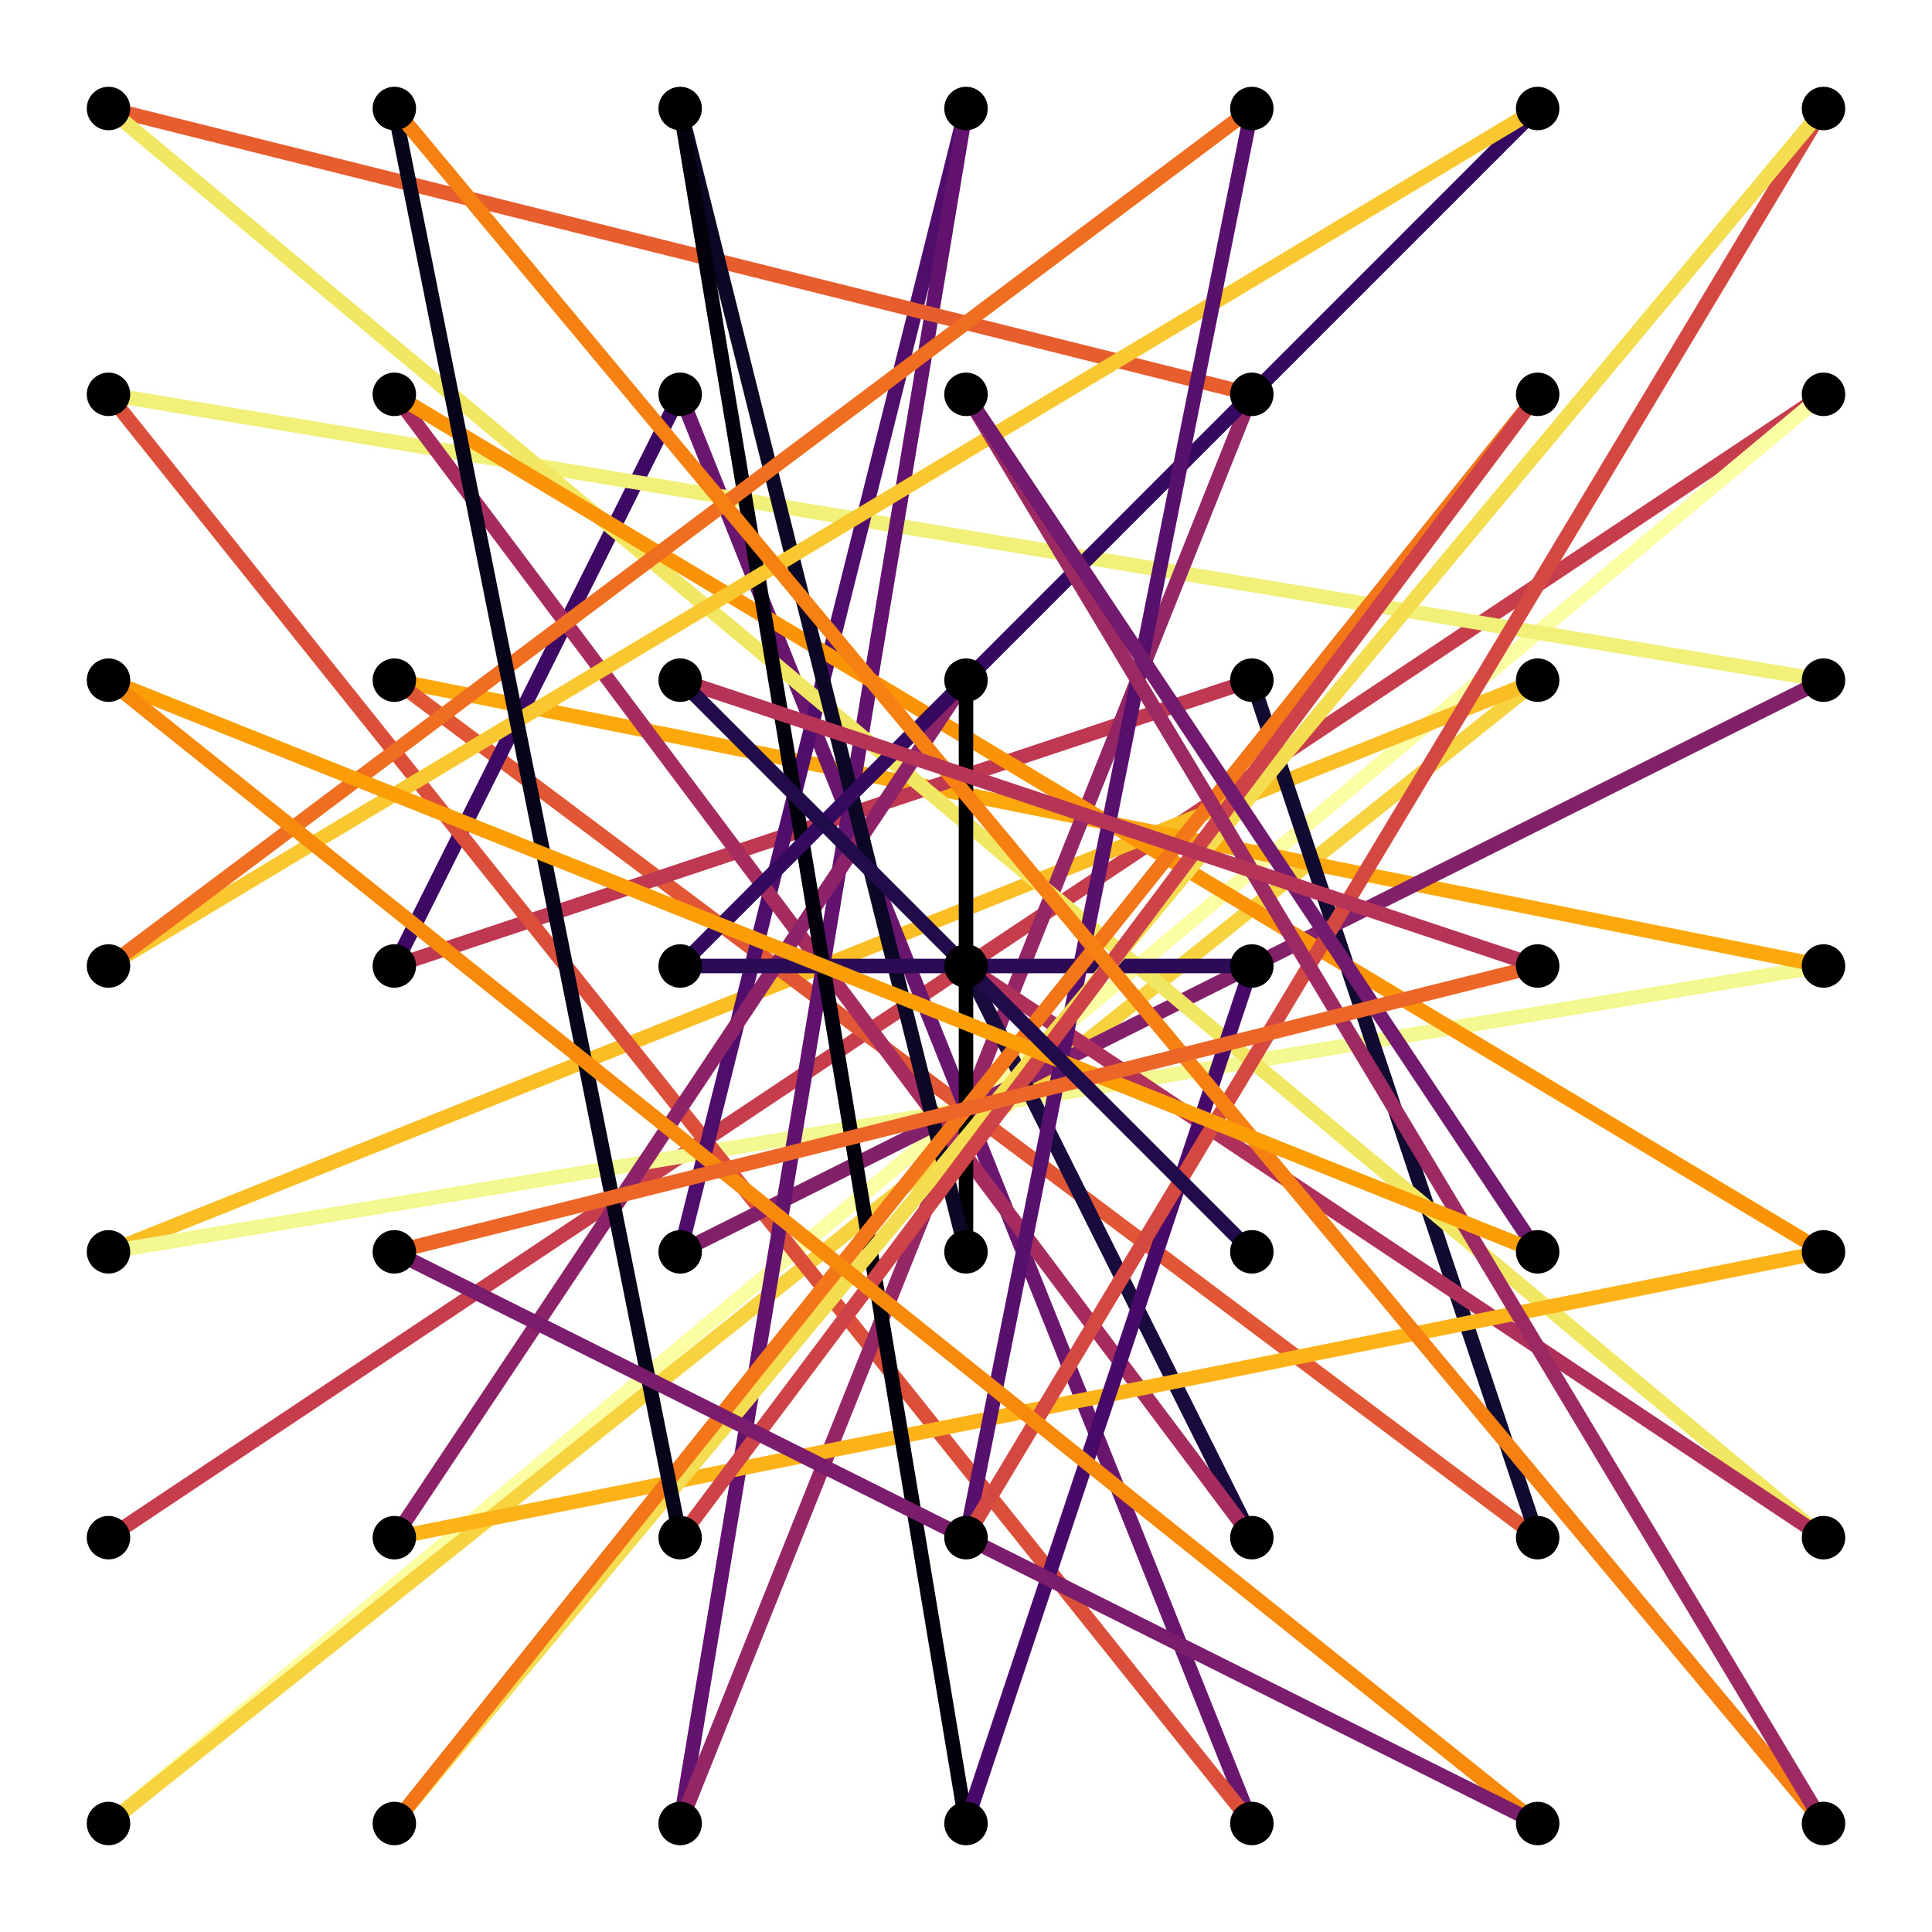
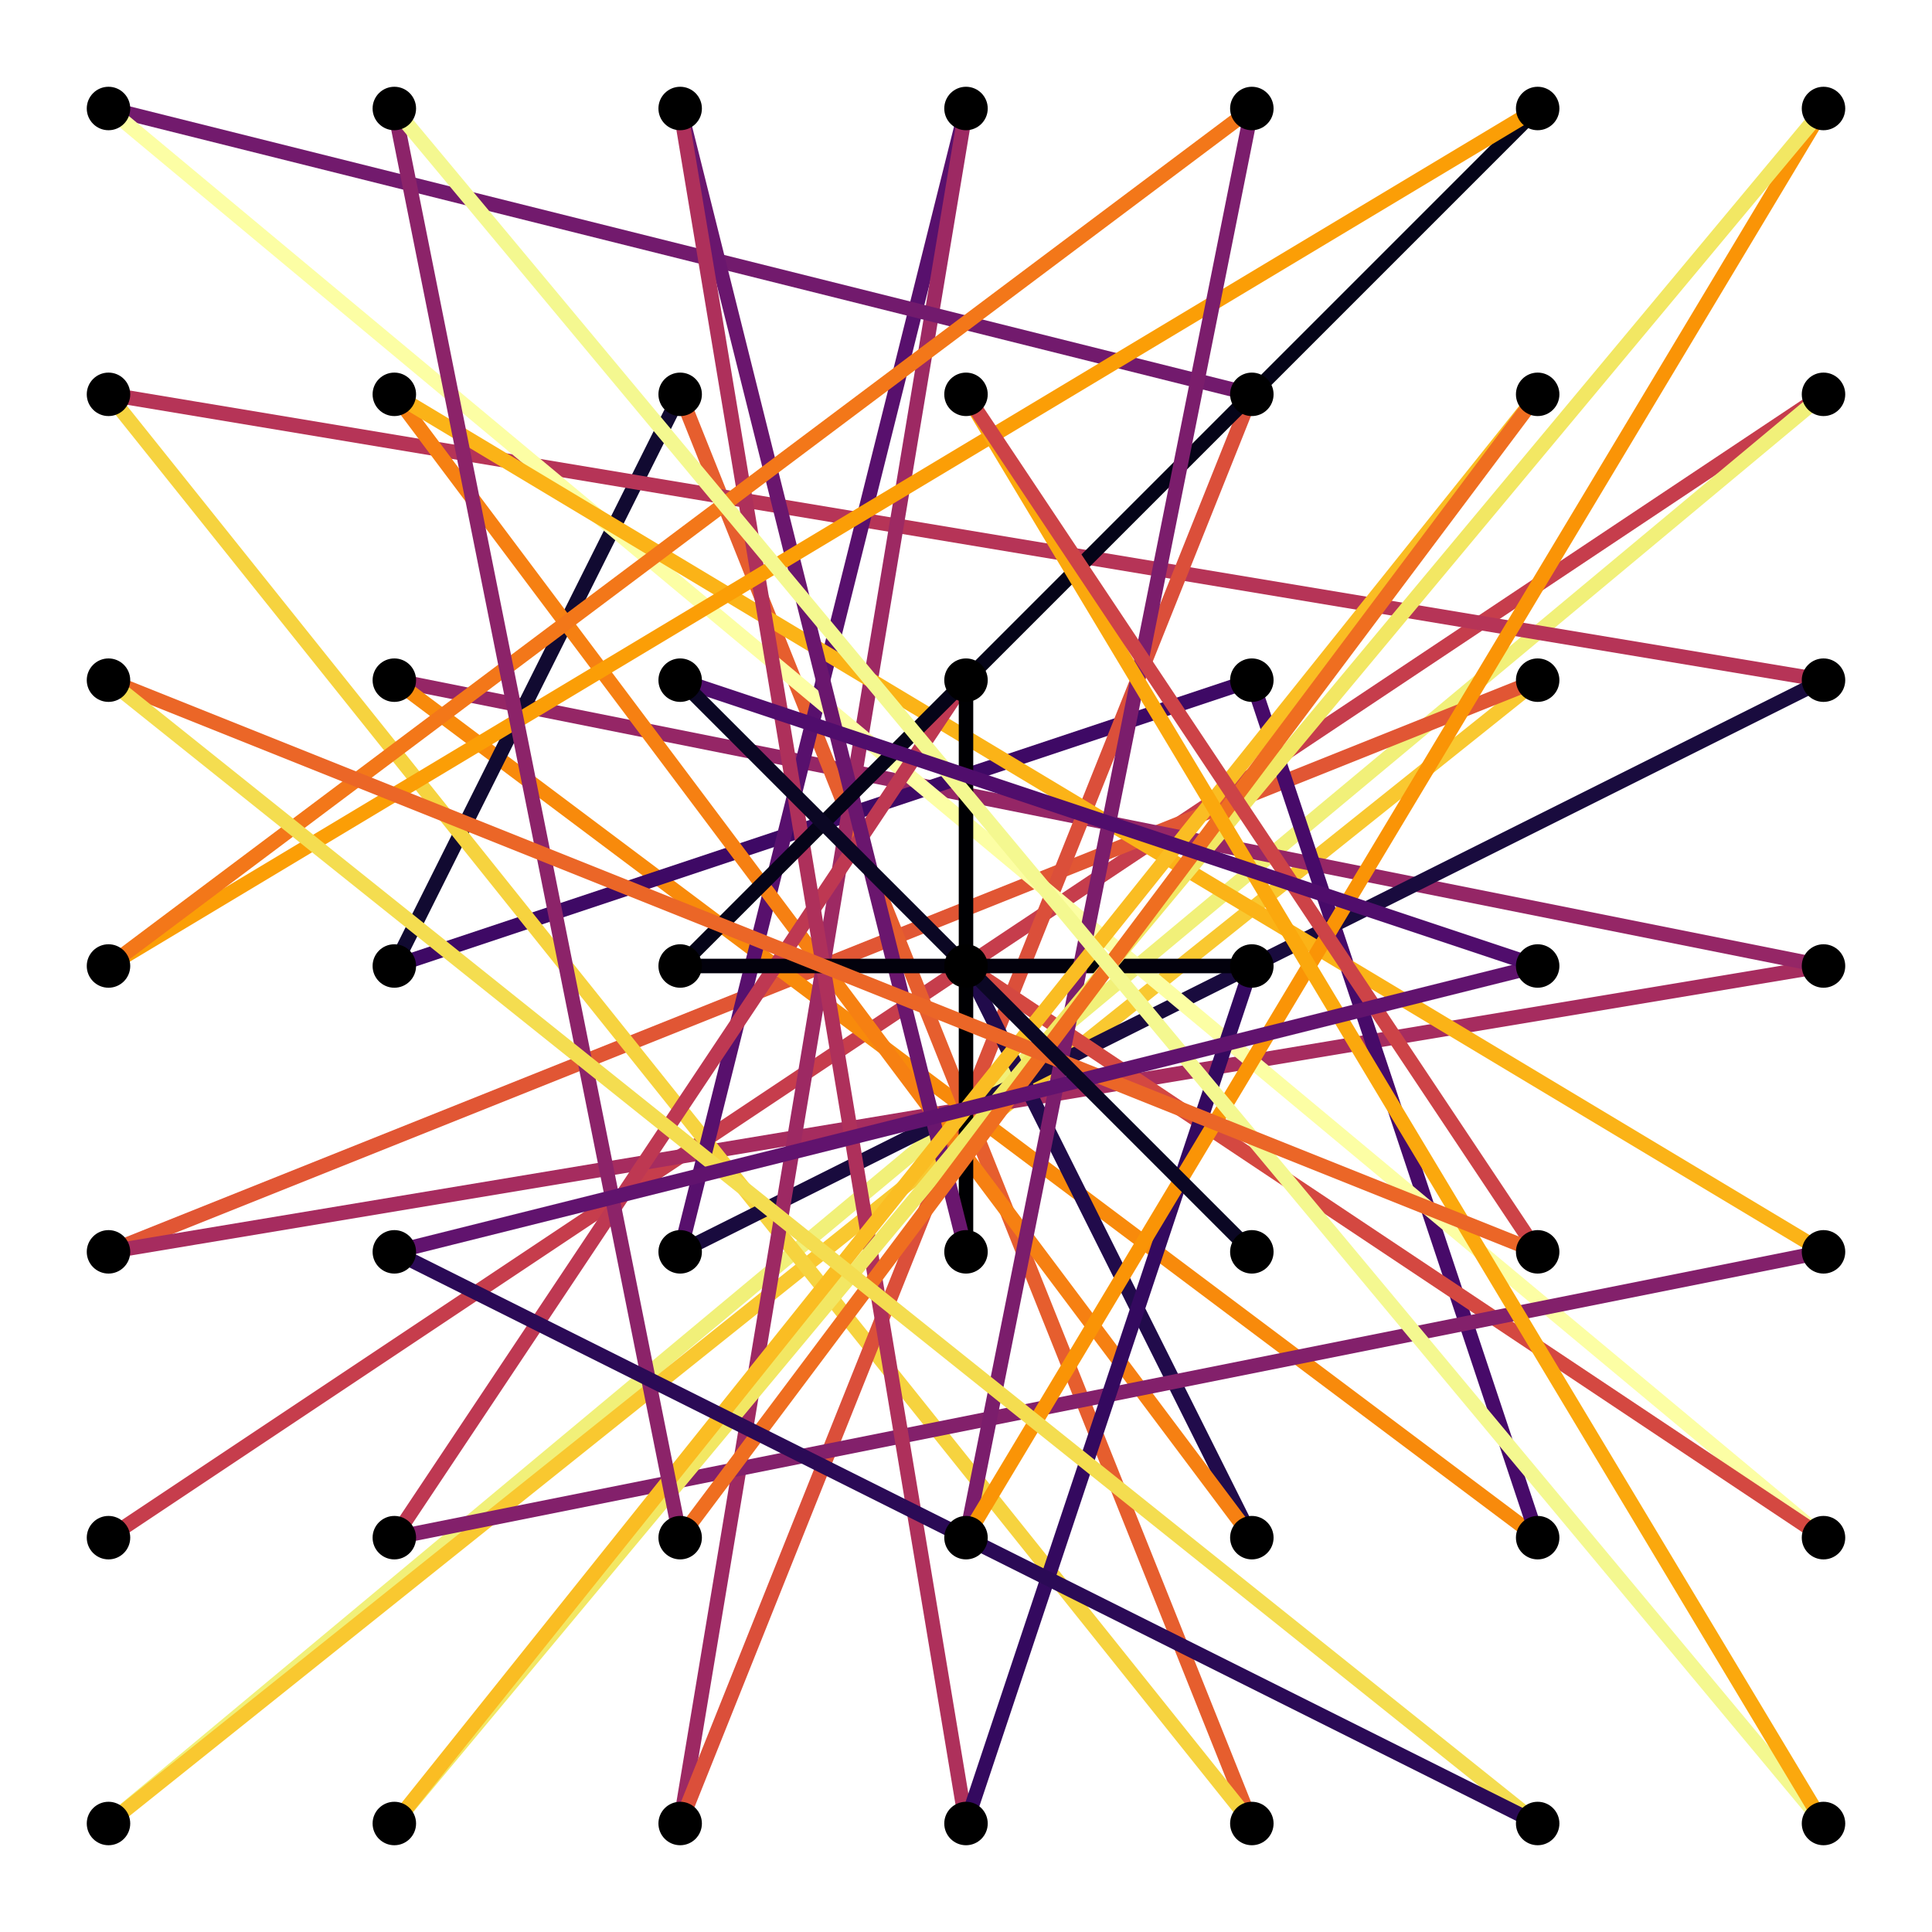
<svg xmlns="http://www.w3.org/2000/svg" width="400" height="400" viewBox="0 0 1600 1600">
  <defs>
-     <clipPath id="clip300">
+     <clipPath id="clip880">
      <rect x="0" y="0" width="1600" height="1600" />
    </clipPath>
  </defs>
-   <path clip-path="url(#clip300)" d=" M0 1600 L1600 1600 L1600 0 L0 0  Z   " fill="#ffffff" fill-rule="evenodd" fill-opacity="1" />
+   <path clip-path="url(#clip880)" d=" M0 1600 L1600 1600 L1600 0 L0 0  Z   " fill="#ffffff" fill-rule="evenodd" fill-opacity="1" />
  <defs>
-     <clipPath id="clip301">
+     <clipPath id="clip881">
      <rect x="320" y="160" width="1121" height="1121" />
    </clipPath>
  </defs>
-   <path clip-path="url(#clip300)" d=" M47.244 1552.76 L1552.76 1552.76 L1552.76 47.244 L47.244 47.244  Z   " fill="#ffffff" fill-rule="evenodd" fill-opacity="1" />
+   <path clip-path="url(#clip880)" d=" M47.244 1552.76 L1552.76 1552.76 L1552.76 47.244 L47.244 47.244  Z   " fill="#ffffff" fill-rule="evenodd" fill-opacity="1" />
  <defs>
-     <clipPath id="clip302">
+     <clipPath id="clip882">
      <rect x="47" y="47" width="1507" height="1507" />
    </clipPath>
  </defs>
-   <polyline clip-path="url(#clip302)" style="stroke:#c63d4c; stroke-linecap:butt; stroke-linejoin:round; stroke-width:12; stroke-opacity:1; fill:none" points="   89.853,1273.43 1510.15,326.569    " />
-   <polyline clip-path="url(#clip302)" style="stroke:#fcfea4; stroke-linecap:butt; stroke-linejoin:round; stroke-width:12; stroke-opacity:1; fill:none" points="   1510.15,326.569 89.853,1510.15    " />
-   <polyline clip-path="url(#clip302)" style="stroke:#f6d33f; stroke-linecap:butt; stroke-linejoin:round; stroke-width:12; stroke-opacity:1; fill:none" points="   89.853,1510.15 1273.43,563.284    " />
-   <polyline clip-path="url(#clip302)" style="stroke:#fabd23; stroke-linecap:butt; stroke-linejoin:round; stroke-width:12; stroke-opacity:1; fill:none" points="   1273.43,563.284 89.853,1036.72    " />
-   <polyline clip-path="url(#clip302)" style="stroke:#f4f890; stroke-linecap:butt; stroke-linejoin:round; stroke-width:12; stroke-opacity:1; fill:none" points="   89.853,1036.72 1510.15,800    " />
-   <polyline clip-path="url(#clip302)" style="stroke:#fba80d; stroke-linecap:butt; stroke-linejoin:round; stroke-width:12; stroke-opacity:1; fill:none" points="   1510.15,800 326.569,563.284    " />
-   <polyline clip-path="url(#clip302)" style="stroke:#e15634; stroke-linecap:butt; stroke-linejoin:round; stroke-width:12; stroke-opacity:1; fill:none" points="   326.569,563.284 1273.43,1273.43    " />
-   <polyline clip-path="url(#clip302)" style="stroke:#110a31; stroke-linecap:butt; stroke-linejoin:round; stroke-width:12; stroke-opacity:1; fill:none" points="   1273.43,1273.43 1036.72,563.284    " />
-   <polyline clip-path="url(#clip302)" style="stroke:#be3852; stroke-linecap:butt; stroke-linejoin:round; stroke-width:12; stroke-opacity:1; fill:none" points="   1036.72,563.284 326.569,800    " />
-   <polyline clip-path="url(#clip302)" style="stroke:#3e0965; stroke-linecap:butt; stroke-linejoin:round; stroke-width:12; stroke-opacity:1; fill:none" points="   326.569,800 563.284,326.569    " />
-   <polyline clip-path="url(#clip302)" style="stroke:#6a166e; stroke-linecap:butt; stroke-linejoin:round; stroke-width:12; stroke-opacity:1; fill:none" points="   563.284,326.569 1036.72,1510.15    " />
-   <polyline clip-path="url(#clip302)" style="stroke:#db4f3a; stroke-linecap:butt; stroke-linejoin:round; stroke-width:12; stroke-opacity:1; fill:none" points="   1036.72,1510.15 89.853,326.569    " />
-   <polyline clip-path="url(#clip302)" style="stroke:#f1f079; stroke-linecap:butt; stroke-linejoin:round; stroke-width:12; stroke-opacity:1; fill:none" points="   89.853,326.569 1510.15,563.284    " />
-   <polyline clip-path="url(#clip302)" style="stroke:#83206b; stroke-linecap:butt; stroke-linejoin:round; stroke-width:12; stroke-opacity:1; fill:none" points="   1510.15,563.284 563.284,1036.72    " />
-   <polyline clip-path="url(#clip302)" style="stroke:#500d6c; stroke-linecap:butt; stroke-linejoin:round; stroke-width:12; stroke-opacity:1; fill:none" points="   563.284,1036.72 800,89.853    " />
-   <polyline clip-path="url(#clip302)" style="stroke:#61136e; stroke-linecap:butt; stroke-linejoin:round; stroke-width:12; stroke-opacity:1; fill:none" points="   800,89.853 563.284,1510.15    " />
-   <polyline clip-path="url(#clip302)" style="stroke:#952666; stroke-linecap:butt; stroke-linejoin:round; stroke-width:12; stroke-opacity:1; fill:none" points="   563.284,1510.15 1036.72,326.569    " />
-   <polyline clip-path="url(#clip302)" style="stroke:#e65e2e; stroke-linecap:butt; stroke-linejoin:round; stroke-width:12; stroke-opacity:1; fill:none" points="   1036.72,326.569 89.853,89.853    " />
-   <polyline clip-path="url(#clip302)" style="stroke:#f2e763; stroke-linecap:butt; stroke-linejoin:round; stroke-width:12; stroke-opacity:1; fill:none" points="   89.853,89.853 1510.15,1273.43    " />
-   <polyline clip-path="url(#clip302)" style="stroke:#ae305b; stroke-linecap:butt; stroke-linejoin:round; stroke-width:12; stroke-opacity:1; fill:none" points="   1510.15,1273.43 800,800    " />
-   <polyline clip-path="url(#clip302)" style="stroke:#190b3e; stroke-linecap:butt; stroke-linejoin:round; stroke-width:12; stroke-opacity:1; fill:none" points="   800,800 1036.72,1273.43    " />
-   <polyline clip-path="url(#clip302)" style="stroke:#a62c5f; stroke-linecap:butt; stroke-linejoin:round; stroke-width:12; stroke-opacity:1; fill:none" points="   1036.72,1273.43 326.569,326.569    " />
-   <polyline clip-path="url(#clip302)" style="stroke:#fa9406; stroke-linecap:butt; stroke-linejoin:round; stroke-width:12; stroke-opacity:1; fill:none" points="   326.569,326.569 1510.15,1036.72    " />
-   <polyline clip-path="url(#clip302)" style="stroke:#fbb317; stroke-linecap:butt; stroke-linejoin:round; stroke-width:12; stroke-opacity:1; fill:none" points="   1510.15,1036.72 326.569,1273.43    " />
-   <polyline clip-path="url(#clip302)" style="stroke:#8c2369; stroke-linecap:butt; stroke-linejoin:round; stroke-width:12; stroke-opacity:1; fill:none" points="   326.569,1273.43 800,563.284    " />
-   <polyline clip-path="url(#clip302)" style="stroke:#000003; stroke-linecap:butt; stroke-linejoin:round; stroke-width:12; stroke-opacity:1; fill:none" points="   800,563.284 800,1036.72    " />
-   <polyline clip-path="url(#clip302)" style="stroke:#0b0724; stroke-linecap:butt; stroke-linejoin:round; stroke-width:12; stroke-opacity:1; fill:none" points="   800,1036.72 563.284,89.853    " />
-   <polyline clip-path="url(#clip302)" style="stroke:#02010c; stroke-linecap:butt; stroke-linejoin:round; stroke-width:12; stroke-opacity:1; fill:none" points="   563.284,89.853 800,1510.15    " />
-   <polyline clip-path="url(#clip302)" style="stroke:#470a69; stroke-linecap:butt; stroke-linejoin:round; stroke-width:12; stroke-opacity:1; fill:none" points="   800,1510.15 1036.72,800    " />
-   <polyline clip-path="url(#clip302)" style="stroke:#2b0a56; stroke-linecap:butt; stroke-linejoin:round; stroke-width:12; stroke-opacity:1; fill:none" points="   1036.72,800 563.284,800    " />
-   <polyline clip-path="url(#clip302)" style="stroke:#34095f; stroke-linecap:butt; stroke-linejoin:round; stroke-width:12; stroke-opacity:1; fill:none" points="   563.284,800 1273.43,89.853    " />
-   <polyline clip-path="url(#clip302)" style="stroke:#f9c830; stroke-linecap:butt; stroke-linejoin:round; stroke-width:12; stroke-opacity:1; fill:none" points="   1273.43,89.853 89.853,800    " />
-   <polyline clip-path="url(#clip302)" style="stroke:#ef6e20; stroke-linecap:butt; stroke-linejoin:round; stroke-width:12; stroke-opacity:1; fill:none" points="   89.853,800 1036.72,89.853    " />
-   <polyline clip-path="url(#clip302)" style="stroke:#58106d; stroke-linecap:butt; stroke-linejoin:round; stroke-width:12; stroke-opacity:1; fill:none" points="   1036.72,89.853 800,1273.43    " />
-   <polyline clip-path="url(#clip302)" style="stroke:#d44841; stroke-linecap:butt; stroke-linejoin:round; stroke-width:12; stroke-opacity:1; fill:none" points="   800,1273.43 1510.15,89.853    " />
-   <polyline clip-path="url(#clip302)" style="stroke:#f4dd50; stroke-linecap:butt; stroke-linejoin:round; stroke-width:12; stroke-opacity:1; fill:none" points="   1510.15,89.853 326.569,1510.15    " />
-   <polyline clip-path="url(#clip302)" style="stroke:#f37719; stroke-linecap:butt; stroke-linejoin:round; stroke-width:12; stroke-opacity:1; fill:none" points="   326.569,1510.15 1273.43,326.569    " />
-   <polyline clip-path="url(#clip302)" style="stroke:#cd4347; stroke-linecap:butt; stroke-linejoin:round; stroke-width:12; stroke-opacity:1; fill:none" points="   1273.43,326.569 563.284,1273.43    " />
-   <polyline clip-path="url(#clip302)" style="stroke:#050418; stroke-linecap:butt; stroke-linejoin:round; stroke-width:12; stroke-opacity:1; fill:none" points="   563.284,1273.43 326.569,89.853    " />
-   <polyline clip-path="url(#clip302)" style="stroke:#f68012; stroke-linecap:butt; stroke-linejoin:round; stroke-width:12; stroke-opacity:1; fill:none" points="   326.569,89.853 1510.15,1510.15    " />
-   <polyline clip-path="url(#clip302)" style="stroke:#9d2963; stroke-linecap:butt; stroke-linejoin:round; stroke-width:12; stroke-opacity:1; fill:none" points="   1510.15,1510.15 800,326.569    " />
-   <polyline clip-path="url(#clip302)" style="stroke:#721a6d; stroke-linecap:butt; stroke-linejoin:round; stroke-width:12; stroke-opacity:1; fill:none" points="   800,326.569 1273.43,1036.72    " />
-   <polyline clip-path="url(#clip302)" style="stroke:#fb9e06; stroke-linecap:butt; stroke-linejoin:round; stroke-width:12; stroke-opacity:1; fill:none" points="   1273.43,1036.72 89.853,563.284    " />
-   <polyline clip-path="url(#clip302)" style="stroke:#f88a0b; stroke-linecap:butt; stroke-linejoin:round; stroke-width:12; stroke-opacity:1; fill:none" points="   89.853,563.284 1273.43,1510.15    " />
-   <polyline clip-path="url(#clip302)" style="stroke:#7b1d6c; stroke-linecap:butt; stroke-linejoin:round; stroke-width:12; stroke-opacity:1; fill:none" points="   1273.43,1510.15 326.569,1036.72    " />
-   <polyline clip-path="url(#clip302)" style="stroke:#eb6627; stroke-linecap:butt; stroke-linejoin:round; stroke-width:12; stroke-opacity:1; fill:none" points="   326.569,1036.72 1273.43,800    " />
-   <polyline clip-path="url(#clip302)" style="stroke:#b63457; stroke-linecap:butt; stroke-linejoin:round; stroke-width:12; stroke-opacity:1; fill:none" points="   1273.43,800 563.284,563.284    " />
-   <polyline clip-path="url(#clip302)" style="stroke:#210b4b; stroke-linecap:butt; stroke-linejoin:round; stroke-width:12; stroke-opacity:1; fill:none" points="   563.284,563.284 1036.72,1036.72    " />
-   <circle clip-path="url(#clip302)" cx="89.853" cy="1510.15" r="18" fill="#000000" fill-rule="evenodd" fill-opacity="1" stroke="none" />
-   <circle clip-path="url(#clip302)" cx="89.853" cy="1273.43" r="18" fill="#000000" fill-rule="evenodd" fill-opacity="1" stroke="none" />
-   <circle clip-path="url(#clip302)" cx="89.853" cy="1036.72" r="18" fill="#000000" fill-rule="evenodd" fill-opacity="1" stroke="none" />
-   <circle clip-path="url(#clip302)" cx="89.853" cy="800" r="18" fill="#000000" fill-rule="evenodd" fill-opacity="1" stroke="none" />
-   <circle clip-path="url(#clip302)" cx="89.853" cy="563.284" r="18" fill="#000000" fill-rule="evenodd" fill-opacity="1" stroke="none" />
-   <circle clip-path="url(#clip302)" cx="89.853" cy="326.569" r="18" fill="#000000" fill-rule="evenodd" fill-opacity="1" stroke="none" />
-   <circle clip-path="url(#clip302)" cx="89.853" cy="89.853" r="18" fill="#000000" fill-rule="evenodd" fill-opacity="1" stroke="none" />
-   <circle clip-path="url(#clip302)" cx="326.569" cy="1510.15" r="18" fill="#000000" fill-rule="evenodd" fill-opacity="1" stroke="none" />
-   <circle clip-path="url(#clip302)" cx="326.569" cy="1273.43" r="18" fill="#000000" fill-rule="evenodd" fill-opacity="1" stroke="none" />
-   <circle clip-path="url(#clip302)" cx="326.569" cy="1036.72" r="18" fill="#000000" fill-rule="evenodd" fill-opacity="1" stroke="none" />
-   <circle clip-path="url(#clip302)" cx="326.569" cy="800" r="18" fill="#000000" fill-rule="evenodd" fill-opacity="1" stroke="none" />
-   <circle clip-path="url(#clip302)" cx="326.569" cy="563.284" r="18" fill="#000000" fill-rule="evenodd" fill-opacity="1" stroke="none" />
-   <circle clip-path="url(#clip302)" cx="326.569" cy="326.569" r="18" fill="#000000" fill-rule="evenodd" fill-opacity="1" stroke="none" />
-   <circle clip-path="url(#clip302)" cx="326.569" cy="89.853" r="18" fill="#000000" fill-rule="evenodd" fill-opacity="1" stroke="none" />
-   <circle clip-path="url(#clip302)" cx="563.284" cy="1510.15" r="18" fill="#000000" fill-rule="evenodd" fill-opacity="1" stroke="none" />
-   <circle clip-path="url(#clip302)" cx="563.284" cy="1273.43" r="18" fill="#000000" fill-rule="evenodd" fill-opacity="1" stroke="none" />
-   <circle clip-path="url(#clip302)" cx="563.284" cy="1036.72" r="18" fill="#000000" fill-rule="evenodd" fill-opacity="1" stroke="none" />
-   <circle clip-path="url(#clip302)" cx="563.284" cy="800" r="18" fill="#000000" fill-rule="evenodd" fill-opacity="1" stroke="none" />
-   <circle clip-path="url(#clip302)" cx="563.284" cy="563.284" r="18" fill="#000000" fill-rule="evenodd" fill-opacity="1" stroke="none" />
-   <circle clip-path="url(#clip302)" cx="563.284" cy="326.569" r="18" fill="#000000" fill-rule="evenodd" fill-opacity="1" stroke="none" />
-   <circle clip-path="url(#clip302)" cx="563.284" cy="89.853" r="18" fill="#000000" fill-rule="evenodd" fill-opacity="1" stroke="none" />
-   <circle clip-path="url(#clip302)" cx="800" cy="1510.15" r="18" fill="#000000" fill-rule="evenodd" fill-opacity="1" stroke="none" />
-   <circle clip-path="url(#clip302)" cx="800" cy="1273.43" r="18" fill="#000000" fill-rule="evenodd" fill-opacity="1" stroke="none" />
-   <circle clip-path="url(#clip302)" cx="800" cy="1036.72" r="18" fill="#000000" fill-rule="evenodd" fill-opacity="1" stroke="none" />
-   <circle clip-path="url(#clip302)" cx="800" cy="800" r="18" fill="#000000" fill-rule="evenodd" fill-opacity="1" stroke="none" />
-   <circle clip-path="url(#clip302)" cx="800" cy="563.284" r="18" fill="#000000" fill-rule="evenodd" fill-opacity="1" stroke="none" />
-   <circle clip-path="url(#clip302)" cx="800" cy="326.569" r="18" fill="#000000" fill-rule="evenodd" fill-opacity="1" stroke="none" />
-   <circle clip-path="url(#clip302)" cx="800" cy="89.853" r="18" fill="#000000" fill-rule="evenodd" fill-opacity="1" stroke="none" />
-   <circle clip-path="url(#clip302)" cx="1036.72" cy="1510.15" r="18" fill="#000000" fill-rule="evenodd" fill-opacity="1" stroke="none" />
-   <circle clip-path="url(#clip302)" cx="1036.72" cy="1273.43" r="18" fill="#000000" fill-rule="evenodd" fill-opacity="1" stroke="none" />
-   <circle clip-path="url(#clip302)" cx="1036.72" cy="1036.72" r="18" fill="#000000" fill-rule="evenodd" fill-opacity="1" stroke="none" />
-   <circle clip-path="url(#clip302)" cx="1036.72" cy="800" r="18" fill="#000000" fill-rule="evenodd" fill-opacity="1" stroke="none" />
-   <circle clip-path="url(#clip302)" cx="1036.72" cy="563.284" r="18" fill="#000000" fill-rule="evenodd" fill-opacity="1" stroke="none" />
-   <circle clip-path="url(#clip302)" cx="1036.72" cy="326.569" r="18" fill="#000000" fill-rule="evenodd" fill-opacity="1" stroke="none" />
-   <circle clip-path="url(#clip302)" cx="1036.72" cy="89.853" r="18" fill="#000000" fill-rule="evenodd" fill-opacity="1" stroke="none" />
-   <circle clip-path="url(#clip302)" cx="1273.43" cy="1510.15" r="18" fill="#000000" fill-rule="evenodd" fill-opacity="1" stroke="none" />
-   <circle clip-path="url(#clip302)" cx="1273.43" cy="1273.43" r="18" fill="#000000" fill-rule="evenodd" fill-opacity="1" stroke="none" />
-   <circle clip-path="url(#clip302)" cx="1273.43" cy="1036.72" r="18" fill="#000000" fill-rule="evenodd" fill-opacity="1" stroke="none" />
-   <circle clip-path="url(#clip302)" cx="1273.43" cy="800" r="18" fill="#000000" fill-rule="evenodd" fill-opacity="1" stroke="none" />
-   <circle clip-path="url(#clip302)" cx="1273.43" cy="563.284" r="18" fill="#000000" fill-rule="evenodd" fill-opacity="1" stroke="none" />
-   <circle clip-path="url(#clip302)" cx="1273.43" cy="326.569" r="18" fill="#000000" fill-rule="evenodd" fill-opacity="1" stroke="none" />
-   <circle clip-path="url(#clip302)" cx="1273.43" cy="89.853" r="18" fill="#000000" fill-rule="evenodd" fill-opacity="1" stroke="none" />
-   <circle clip-path="url(#clip302)" cx="1510.15" cy="1510.15" r="18" fill="#000000" fill-rule="evenodd" fill-opacity="1" stroke="none" />
-   <circle clip-path="url(#clip302)" cx="1510.15" cy="1273.43" r="18" fill="#000000" fill-rule="evenodd" fill-opacity="1" stroke="none" />
-   <circle clip-path="url(#clip302)" cx="1510.15" cy="1036.72" r="18" fill="#000000" fill-rule="evenodd" fill-opacity="1" stroke="none" />
-   <circle clip-path="url(#clip302)" cx="1510.15" cy="800" r="18" fill="#000000" fill-rule="evenodd" fill-opacity="1" stroke="none" />
-   <circle clip-path="url(#clip302)" cx="1510.15" cy="563.284" r="18" fill="#000000" fill-rule="evenodd" fill-opacity="1" stroke="none" />
-   <circle clip-path="url(#clip302)" cx="1510.15" cy="326.569" r="18" fill="#000000" fill-rule="evenodd" fill-opacity="1" stroke="none" />
-   <circle clip-path="url(#clip302)" cx="1510.15" cy="89.853" r="18" fill="#000000" fill-rule="evenodd" fill-opacity="1" stroke="none" />
+   <polyline clip-path="url(#clip882)" style="stroke:#c63d4c; stroke-linecap:butt; stroke-linejoin:round; stroke-width:12; stroke-opacity:1; fill:none" points="   89.853,1273.43 1510.15,326.569    " />
+   <polyline clip-path="url(#clip882)" style="stroke:#f1f079; stroke-linecap:butt; stroke-linejoin:round; stroke-width:12; stroke-opacity:1; fill:none" points="   1510.15,326.569 89.853,1510.15    " />
+   <polyline clip-path="url(#clip882)" style="stroke:#f9c830; stroke-linecap:butt; stroke-linejoin:round; stroke-width:12; stroke-opacity:1; fill:none" points="   89.853,1510.15 1273.43,563.284    " />
+   <polyline clip-path="url(#clip882)" style="stroke:#e15634; stroke-linecap:butt; stroke-linejoin:round; stroke-width:12; stroke-opacity:1; fill:none" points="   1273.43,563.284 89.853,1036.72    " />
+   <polyline clip-path="url(#clip882)" style="stroke:#a62c5f; stroke-linecap:butt; stroke-linejoin:round; stroke-width:12; stroke-opacity:1; fill:none" points="   89.853,1036.72 1510.15,800    " />
+   <polyline clip-path="url(#clip882)" style="stroke:#952666; stroke-linecap:butt; stroke-linejoin:round; stroke-width:12; stroke-opacity:1; fill:none" points="   1510.15,800 326.569,563.284    " />
+   <polyline clip-path="url(#clip882)" style="stroke:#f88a0b; stroke-linecap:butt; stroke-linejoin:round; stroke-width:12; stroke-opacity:1; fill:none" points="   326.569,563.284 1273.43,1273.43    " />
+   <polyline clip-path="url(#clip882)" style="stroke:#470a69; stroke-linecap:butt; stroke-linejoin:round; stroke-width:12; stroke-opacity:1; fill:none" points="   1273.43,1273.43 1036.72,563.284    " />
+   <polyline clip-path="url(#clip882)" style="stroke:#3e0965; stroke-linecap:butt; stroke-linejoin:round; stroke-width:12; stroke-opacity:1; fill:none" points="   1036.72,563.284 326.569,800    " />
+   <polyline clip-path="url(#clip882)" style="stroke:#110a31; stroke-linecap:butt; stroke-linejoin:round; stroke-width:12; stroke-opacity:1; fill:none" points="   326.569,800 563.284,326.569    " />
+   <polyline clip-path="url(#clip882)" style="stroke:#e65e2e; stroke-linecap:butt; stroke-linejoin:round; stroke-width:12; stroke-opacity:1; fill:none" points="   563.284,326.569 1036.72,1510.15    " />
+   <polyline clip-path="url(#clip882)" style="stroke:#f6d33f; stroke-linecap:butt; stroke-linejoin:round; stroke-width:12; stroke-opacity:1; fill:none" points="   1036.72,1510.15 89.853,326.569    " />
+   <polyline clip-path="url(#clip882)" style="stroke:#b63457; stroke-linecap:butt; stroke-linejoin:round; stroke-width:12; stroke-opacity:1; fill:none" points="   89.853,326.569 1510.15,563.284    " />
+   <polyline clip-path="url(#clip882)" style="stroke:#190b3e; stroke-linecap:butt; stroke-linejoin:round; stroke-width:12; stroke-opacity:1; fill:none" points="   1510.15,563.284 563.284,1036.72    " />
+   <polyline clip-path="url(#clip882)" style="stroke:#58106d; stroke-linecap:butt; stroke-linejoin:round; stroke-width:12; stroke-opacity:1; fill:none" points="   563.284,1036.72 800,89.853    " />
+   <polyline clip-path="url(#clip882)" style="stroke:#9d2963; stroke-linecap:butt; stroke-linejoin:round; stroke-width:12; stroke-opacity:1; fill:none" points="   800,89.853 563.284,1510.15    " />
+   <polyline clip-path="url(#clip882)" style="stroke:#db4f3a; stroke-linecap:butt; stroke-linejoin:round; stroke-width:12; stroke-opacity:1; fill:none" points="   563.284,1510.15 1036.72,326.569    " />
+   <polyline clip-path="url(#clip882)" style="stroke:#721a6d; stroke-linecap:butt; stroke-linejoin:round; stroke-width:12; stroke-opacity:1; fill:none" points="   1036.72,326.569 89.853,89.853    " />
+   <polyline clip-path="url(#clip882)" style="stroke:#fcfea4; stroke-linecap:butt; stroke-linejoin:round; stroke-width:12; stroke-opacity:1; fill:none" points="   89.853,89.853 1510.15,1273.43    " />
+   <polyline clip-path="url(#clip882)" style="stroke:#d44841; stroke-linecap:butt; stroke-linejoin:round; stroke-width:12; stroke-opacity:1; fill:none" points="   1510.15,1273.43 800,800    " />
+   <polyline clip-path="url(#clip882)" style="stroke:#210b4b; stroke-linecap:butt; stroke-linejoin:round; stroke-width:12; stroke-opacity:1; fill:none" points="   800,800 1036.72,1273.43    " />
+   <polyline clip-path="url(#clip882)" style="stroke:#f68012; stroke-linecap:butt; stroke-linejoin:round; stroke-width:12; stroke-opacity:1; fill:none" points="   1036.72,1273.43 326.569,326.569    " />
+   <polyline clip-path="url(#clip882)" style="stroke:#fbb317; stroke-linecap:butt; stroke-linejoin:round; stroke-width:12; stroke-opacity:1; fill:none" points="   326.569,326.569 1510.15,1036.72    " />
+   <polyline clip-path="url(#clip882)" style="stroke:#83206b; stroke-linecap:butt; stroke-linejoin:round; stroke-width:12; stroke-opacity:1; fill:none" points="   1510.15,1036.72 326.569,1273.43    " />
+   <polyline clip-path="url(#clip882)" style="stroke:#be3852; stroke-linecap:butt; stroke-linejoin:round; stroke-width:12; stroke-opacity:1; fill:none" points="   326.569,1273.43 800,563.284    " />
+   <polyline clip-path="url(#clip882)" style="stroke:#000003; stroke-linecap:butt; stroke-linejoin:round; stroke-width:12; stroke-opacity:1; fill:none" points="   800,563.284 800,1036.72    " />
+   <polyline clip-path="url(#clip882)" style="stroke:#6a166e; stroke-linecap:butt; stroke-linejoin:round; stroke-width:12; stroke-opacity:1; fill:none" points="   800,1036.72 563.284,89.853    " />
+   <polyline clip-path="url(#clip882)" style="stroke:#ae305b; stroke-linecap:butt; stroke-linejoin:round; stroke-width:12; stroke-opacity:1; fill:none" points="   563.284,89.853 800,1510.15    " />
+   <polyline clip-path="url(#clip882)" style="stroke:#34095f; stroke-linecap:butt; stroke-linejoin:round; stroke-width:12; stroke-opacity:1; fill:none" points="   800,1510.15 1036.72,800    " />
+   <polyline clip-path="url(#clip882)" style="stroke:#02010c; stroke-linecap:butt; stroke-linejoin:round; stroke-width:12; stroke-opacity:1; fill:none" points="   1036.72,800 563.284,800    " />
+   <polyline clip-path="url(#clip882)" style="stroke:#050418; stroke-linecap:butt; stroke-linejoin:round; stroke-width:12; stroke-opacity:1; fill:none" points="   563.284,800 1273.43,89.853    " />
+   <polyline clip-path="url(#clip882)" style="stroke:#fb9e06; stroke-linecap:butt; stroke-linejoin:round; stroke-width:12; stroke-opacity:1; fill:none" points="   1273.43,89.853 89.853,800    " />
+   <polyline clip-path="url(#clip882)" style="stroke:#f37719; stroke-linecap:butt; stroke-linejoin:round; stroke-width:12; stroke-opacity:1; fill:none" points="   89.853,800 1036.72,89.853    " />
+   <polyline clip-path="url(#clip882)" style="stroke:#7b1d6c; stroke-linecap:butt; stroke-linejoin:round; stroke-width:12; stroke-opacity:1; fill:none" points="   1036.72,89.853 800,1273.43    " />
+   <polyline clip-path="url(#clip882)" style="stroke:#fa9406; stroke-linecap:butt; stroke-linejoin:round; stroke-width:12; stroke-opacity:1; fill:none" points="   800,1273.43 1510.15,89.853    " />
+   <polyline clip-path="url(#clip882)" style="stroke:#f2e763; stroke-linecap:butt; stroke-linejoin:round; stroke-width:12; stroke-opacity:1; fill:none" points="   1510.15,89.853 326.569,1510.15    " />
+   <polyline clip-path="url(#clip882)" style="stroke:#fabd23; stroke-linecap:butt; stroke-linejoin:round; stroke-width:12; stroke-opacity:1; fill:none" points="   326.569,1510.15 1273.43,326.569    " />
+   <polyline clip-path="url(#clip882)" style="stroke:#ef6e20; stroke-linecap:butt; stroke-linejoin:round; stroke-width:12; stroke-opacity:1; fill:none" points="   1273.43,326.569 563.284,1273.43    " />
+   <polyline clip-path="url(#clip882)" style="stroke:#8c2369; stroke-linecap:butt; stroke-linejoin:round; stroke-width:12; stroke-opacity:1; fill:none" points="   563.284,1273.43 326.569,89.853    " />
+   <polyline clip-path="url(#clip882)" style="stroke:#f4f890; stroke-linecap:butt; stroke-linejoin:round; stroke-width:12; stroke-opacity:1; fill:none" points="   326.569,89.853 1510.15,1510.15    " />
+   <polyline clip-path="url(#clip882)" style="stroke:#fba80d; stroke-linecap:butt; stroke-linejoin:round; stroke-width:12; stroke-opacity:1; fill:none" points="   1510.15,1510.15 800,326.569    " />
+   <polyline clip-path="url(#clip882)" style="stroke:#cd4347; stroke-linecap:butt; stroke-linejoin:round; stroke-width:12; stroke-opacity:1; fill:none" points="   800,326.569 1273.43,1036.72    " />
+   <polyline clip-path="url(#clip882)" style="stroke:#eb6627; stroke-linecap:butt; stroke-linejoin:round; stroke-width:12; stroke-opacity:1; fill:none" points="   1273.43,1036.72 89.853,563.284    " />
+   <polyline clip-path="url(#clip882)" style="stroke:#f4dd50; stroke-linecap:butt; stroke-linejoin:round; stroke-width:12; stroke-opacity:1; fill:none" points="   89.853,563.284 1273.43,1510.15    " />
+   <polyline clip-path="url(#clip882)" style="stroke:#2b0a56; stroke-linecap:butt; stroke-linejoin:round; stroke-width:12; stroke-opacity:1; fill:none" points="   1273.43,1510.15 326.569,1036.72    " />
+   <polyline clip-path="url(#clip882)" style="stroke:#61136e; stroke-linecap:butt; stroke-linejoin:round; stroke-width:12; stroke-opacity:1; fill:none" points="   326.569,1036.72 1273.43,800    " />
+   <polyline clip-path="url(#clip882)" style="stroke:#500d6c; stroke-linecap:butt; stroke-linejoin:round; stroke-width:12; stroke-opacity:1; fill:none" points="   1273.43,800 563.284,563.284    " />
+   <polyline clip-path="url(#clip882)" style="stroke:#0b0724; stroke-linecap:butt; stroke-linejoin:round; stroke-width:12; stroke-opacity:1; fill:none" points="   563.284,563.284 1036.72,1036.72    " />
+   <circle clip-path="url(#clip882)" cx="89.853" cy="1510.15" r="18" fill="#000000" fill-rule="evenodd" fill-opacity="1" stroke="none" />
+   <circle clip-path="url(#clip882)" cx="89.853" cy="1273.43" r="18" fill="#000000" fill-rule="evenodd" fill-opacity="1" stroke="none" />
+   <circle clip-path="url(#clip882)" cx="89.853" cy="1036.72" r="18" fill="#000000" fill-rule="evenodd" fill-opacity="1" stroke="none" />
+   <circle clip-path="url(#clip882)" cx="89.853" cy="800" r="18" fill="#000000" fill-rule="evenodd" fill-opacity="1" stroke="none" />
+   <circle clip-path="url(#clip882)" cx="89.853" cy="563.284" r="18" fill="#000000" fill-rule="evenodd" fill-opacity="1" stroke="none" />
+   <circle clip-path="url(#clip882)" cx="89.853" cy="326.569" r="18" fill="#000000" fill-rule="evenodd" fill-opacity="1" stroke="none" />
+   <circle clip-path="url(#clip882)" cx="89.853" cy="89.853" r="18" fill="#000000" fill-rule="evenodd" fill-opacity="1" stroke="none" />
+   <circle clip-path="url(#clip882)" cx="326.569" cy="1510.15" r="18" fill="#000000" fill-rule="evenodd" fill-opacity="1" stroke="none" />
+   <circle clip-path="url(#clip882)" cx="326.569" cy="1273.43" r="18" fill="#000000" fill-rule="evenodd" fill-opacity="1" stroke="none" />
+   <circle clip-path="url(#clip882)" cx="326.569" cy="1036.72" r="18" fill="#000000" fill-rule="evenodd" fill-opacity="1" stroke="none" />
+   <circle clip-path="url(#clip882)" cx="326.569" cy="800" r="18" fill="#000000" fill-rule="evenodd" fill-opacity="1" stroke="none" />
+   <circle clip-path="url(#clip882)" cx="326.569" cy="563.284" r="18" fill="#000000" fill-rule="evenodd" fill-opacity="1" stroke="none" />
+   <circle clip-path="url(#clip882)" cx="326.569" cy="326.569" r="18" fill="#000000" fill-rule="evenodd" fill-opacity="1" stroke="none" />
+   <circle clip-path="url(#clip882)" cx="326.569" cy="89.853" r="18" fill="#000000" fill-rule="evenodd" fill-opacity="1" stroke="none" />
+   <circle clip-path="url(#clip882)" cx="563.284" cy="1510.15" r="18" fill="#000000" fill-rule="evenodd" fill-opacity="1" stroke="none" />
+   <circle clip-path="url(#clip882)" cx="563.284" cy="1273.43" r="18" fill="#000000" fill-rule="evenodd" fill-opacity="1" stroke="none" />
+   <circle clip-path="url(#clip882)" cx="563.284" cy="1036.72" r="18" fill="#000000" fill-rule="evenodd" fill-opacity="1" stroke="none" />
+   <circle clip-path="url(#clip882)" cx="563.284" cy="800" r="18" fill="#000000" fill-rule="evenodd" fill-opacity="1" stroke="none" />
+   <circle clip-path="url(#clip882)" cx="563.284" cy="563.284" r="18" fill="#000000" fill-rule="evenodd" fill-opacity="1" stroke="none" />
+   <circle clip-path="url(#clip882)" cx="563.284" cy="326.569" r="18" fill="#000000" fill-rule="evenodd" fill-opacity="1" stroke="none" />
+   <circle clip-path="url(#clip882)" cx="563.284" cy="89.853" r="18" fill="#000000" fill-rule="evenodd" fill-opacity="1" stroke="none" />
+   <circle clip-path="url(#clip882)" cx="800" cy="1510.15" r="18" fill="#000000" fill-rule="evenodd" fill-opacity="1" stroke="none" />
+   <circle clip-path="url(#clip882)" cx="800" cy="1273.43" r="18" fill="#000000" fill-rule="evenodd" fill-opacity="1" stroke="none" />
+   <circle clip-path="url(#clip882)" cx="800" cy="1036.72" r="18" fill="#000000" fill-rule="evenodd" fill-opacity="1" stroke="none" />
+   <circle clip-path="url(#clip882)" cx="800" cy="800" r="18" fill="#000000" fill-rule="evenodd" fill-opacity="1" stroke="none" />
+   <circle clip-path="url(#clip882)" cx="800" cy="563.284" r="18" fill="#000000" fill-rule="evenodd" fill-opacity="1" stroke="none" />
+   <circle clip-path="url(#clip882)" cx="800" cy="326.569" r="18" fill="#000000" fill-rule="evenodd" fill-opacity="1" stroke="none" />
+   <circle clip-path="url(#clip882)" cx="800" cy="89.853" r="18" fill="#000000" fill-rule="evenodd" fill-opacity="1" stroke="none" />
+   <circle clip-path="url(#clip882)" cx="1036.72" cy="1510.15" r="18" fill="#000000" fill-rule="evenodd" fill-opacity="1" stroke="none" />
+   <circle clip-path="url(#clip882)" cx="1036.72" cy="1273.43" r="18" fill="#000000" fill-rule="evenodd" fill-opacity="1" stroke="none" />
+   <circle clip-path="url(#clip882)" cx="1036.72" cy="1036.72" r="18" fill="#000000" fill-rule="evenodd" fill-opacity="1" stroke="none" />
+   <circle clip-path="url(#clip882)" cx="1036.72" cy="800" r="18" fill="#000000" fill-rule="evenodd" fill-opacity="1" stroke="none" />
+   <circle clip-path="url(#clip882)" cx="1036.72" cy="563.284" r="18" fill="#000000" fill-rule="evenodd" fill-opacity="1" stroke="none" />
+   <circle clip-path="url(#clip882)" cx="1036.72" cy="326.569" r="18" fill="#000000" fill-rule="evenodd" fill-opacity="1" stroke="none" />
+   <circle clip-path="url(#clip882)" cx="1036.72" cy="89.853" r="18" fill="#000000" fill-rule="evenodd" fill-opacity="1" stroke="none" />
+   <circle clip-path="url(#clip882)" cx="1273.43" cy="1510.15" r="18" fill="#000000" fill-rule="evenodd" fill-opacity="1" stroke="none" />
+   <circle clip-path="url(#clip882)" cx="1273.43" cy="1273.43" r="18" fill="#000000" fill-rule="evenodd" fill-opacity="1" stroke="none" />
+   <circle clip-path="url(#clip882)" cx="1273.43" cy="1036.72" r="18" fill="#000000" fill-rule="evenodd" fill-opacity="1" stroke="none" />
+   <circle clip-path="url(#clip882)" cx="1273.43" cy="800" r="18" fill="#000000" fill-rule="evenodd" fill-opacity="1" stroke="none" />
+   <circle clip-path="url(#clip882)" cx="1273.43" cy="563.284" r="18" fill="#000000" fill-rule="evenodd" fill-opacity="1" stroke="none" />
+   <circle clip-path="url(#clip882)" cx="1273.43" cy="326.569" r="18" fill="#000000" fill-rule="evenodd" fill-opacity="1" stroke="none" />
+   <circle clip-path="url(#clip882)" cx="1273.43" cy="89.853" r="18" fill="#000000" fill-rule="evenodd" fill-opacity="1" stroke="none" />
+   <circle clip-path="url(#clip882)" cx="1510.15" cy="1510.15" r="18" fill="#000000" fill-rule="evenodd" fill-opacity="1" stroke="none" />
+   <circle clip-path="url(#clip882)" cx="1510.15" cy="1273.43" r="18" fill="#000000" fill-rule="evenodd" fill-opacity="1" stroke="none" />
+   <circle clip-path="url(#clip882)" cx="1510.15" cy="1036.72" r="18" fill="#000000" fill-rule="evenodd" fill-opacity="1" stroke="none" />
+   <circle clip-path="url(#clip882)" cx="1510.15" cy="800" r="18" fill="#000000" fill-rule="evenodd" fill-opacity="1" stroke="none" />
+   <circle clip-path="url(#clip882)" cx="1510.15" cy="563.284" r="18" fill="#000000" fill-rule="evenodd" fill-opacity="1" stroke="none" />
+   <circle clip-path="url(#clip882)" cx="1510.15" cy="326.569" r="18" fill="#000000" fill-rule="evenodd" fill-opacity="1" stroke="none" />
+   <circle clip-path="url(#clip882)" cx="1510.15" cy="89.853" r="18" fill="#000000" fill-rule="evenodd" fill-opacity="1" stroke="none" />
</svg>
